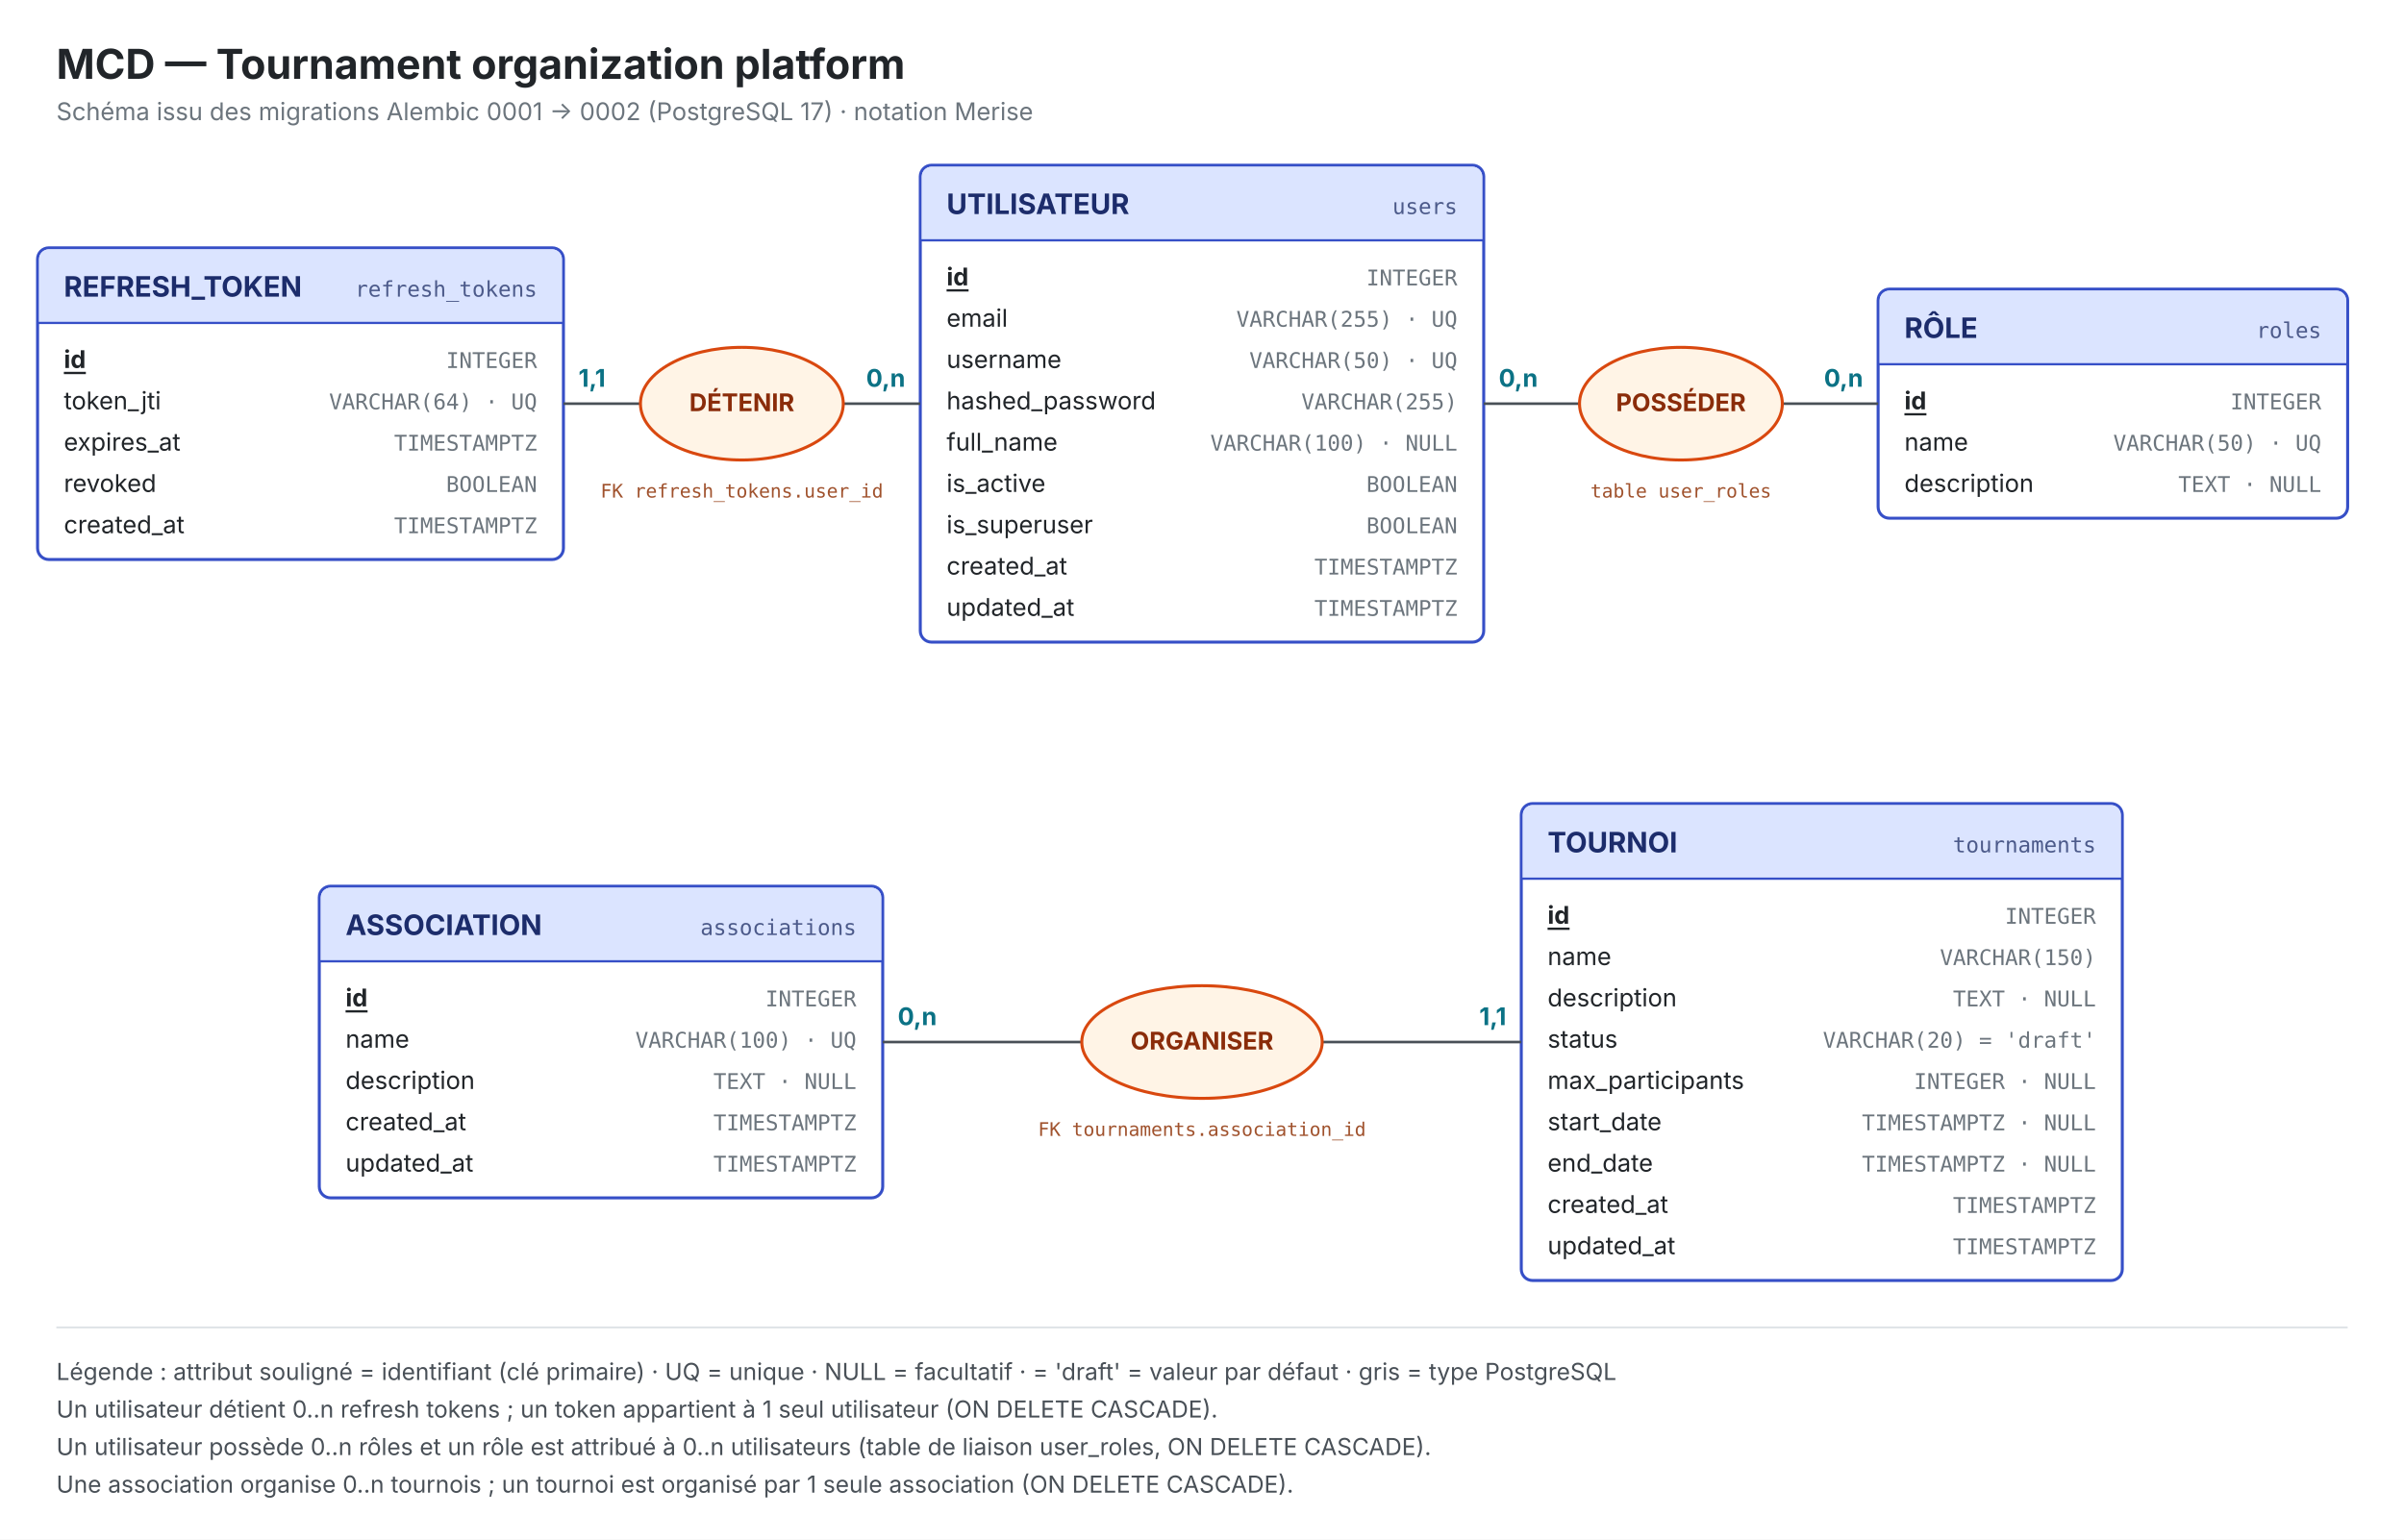
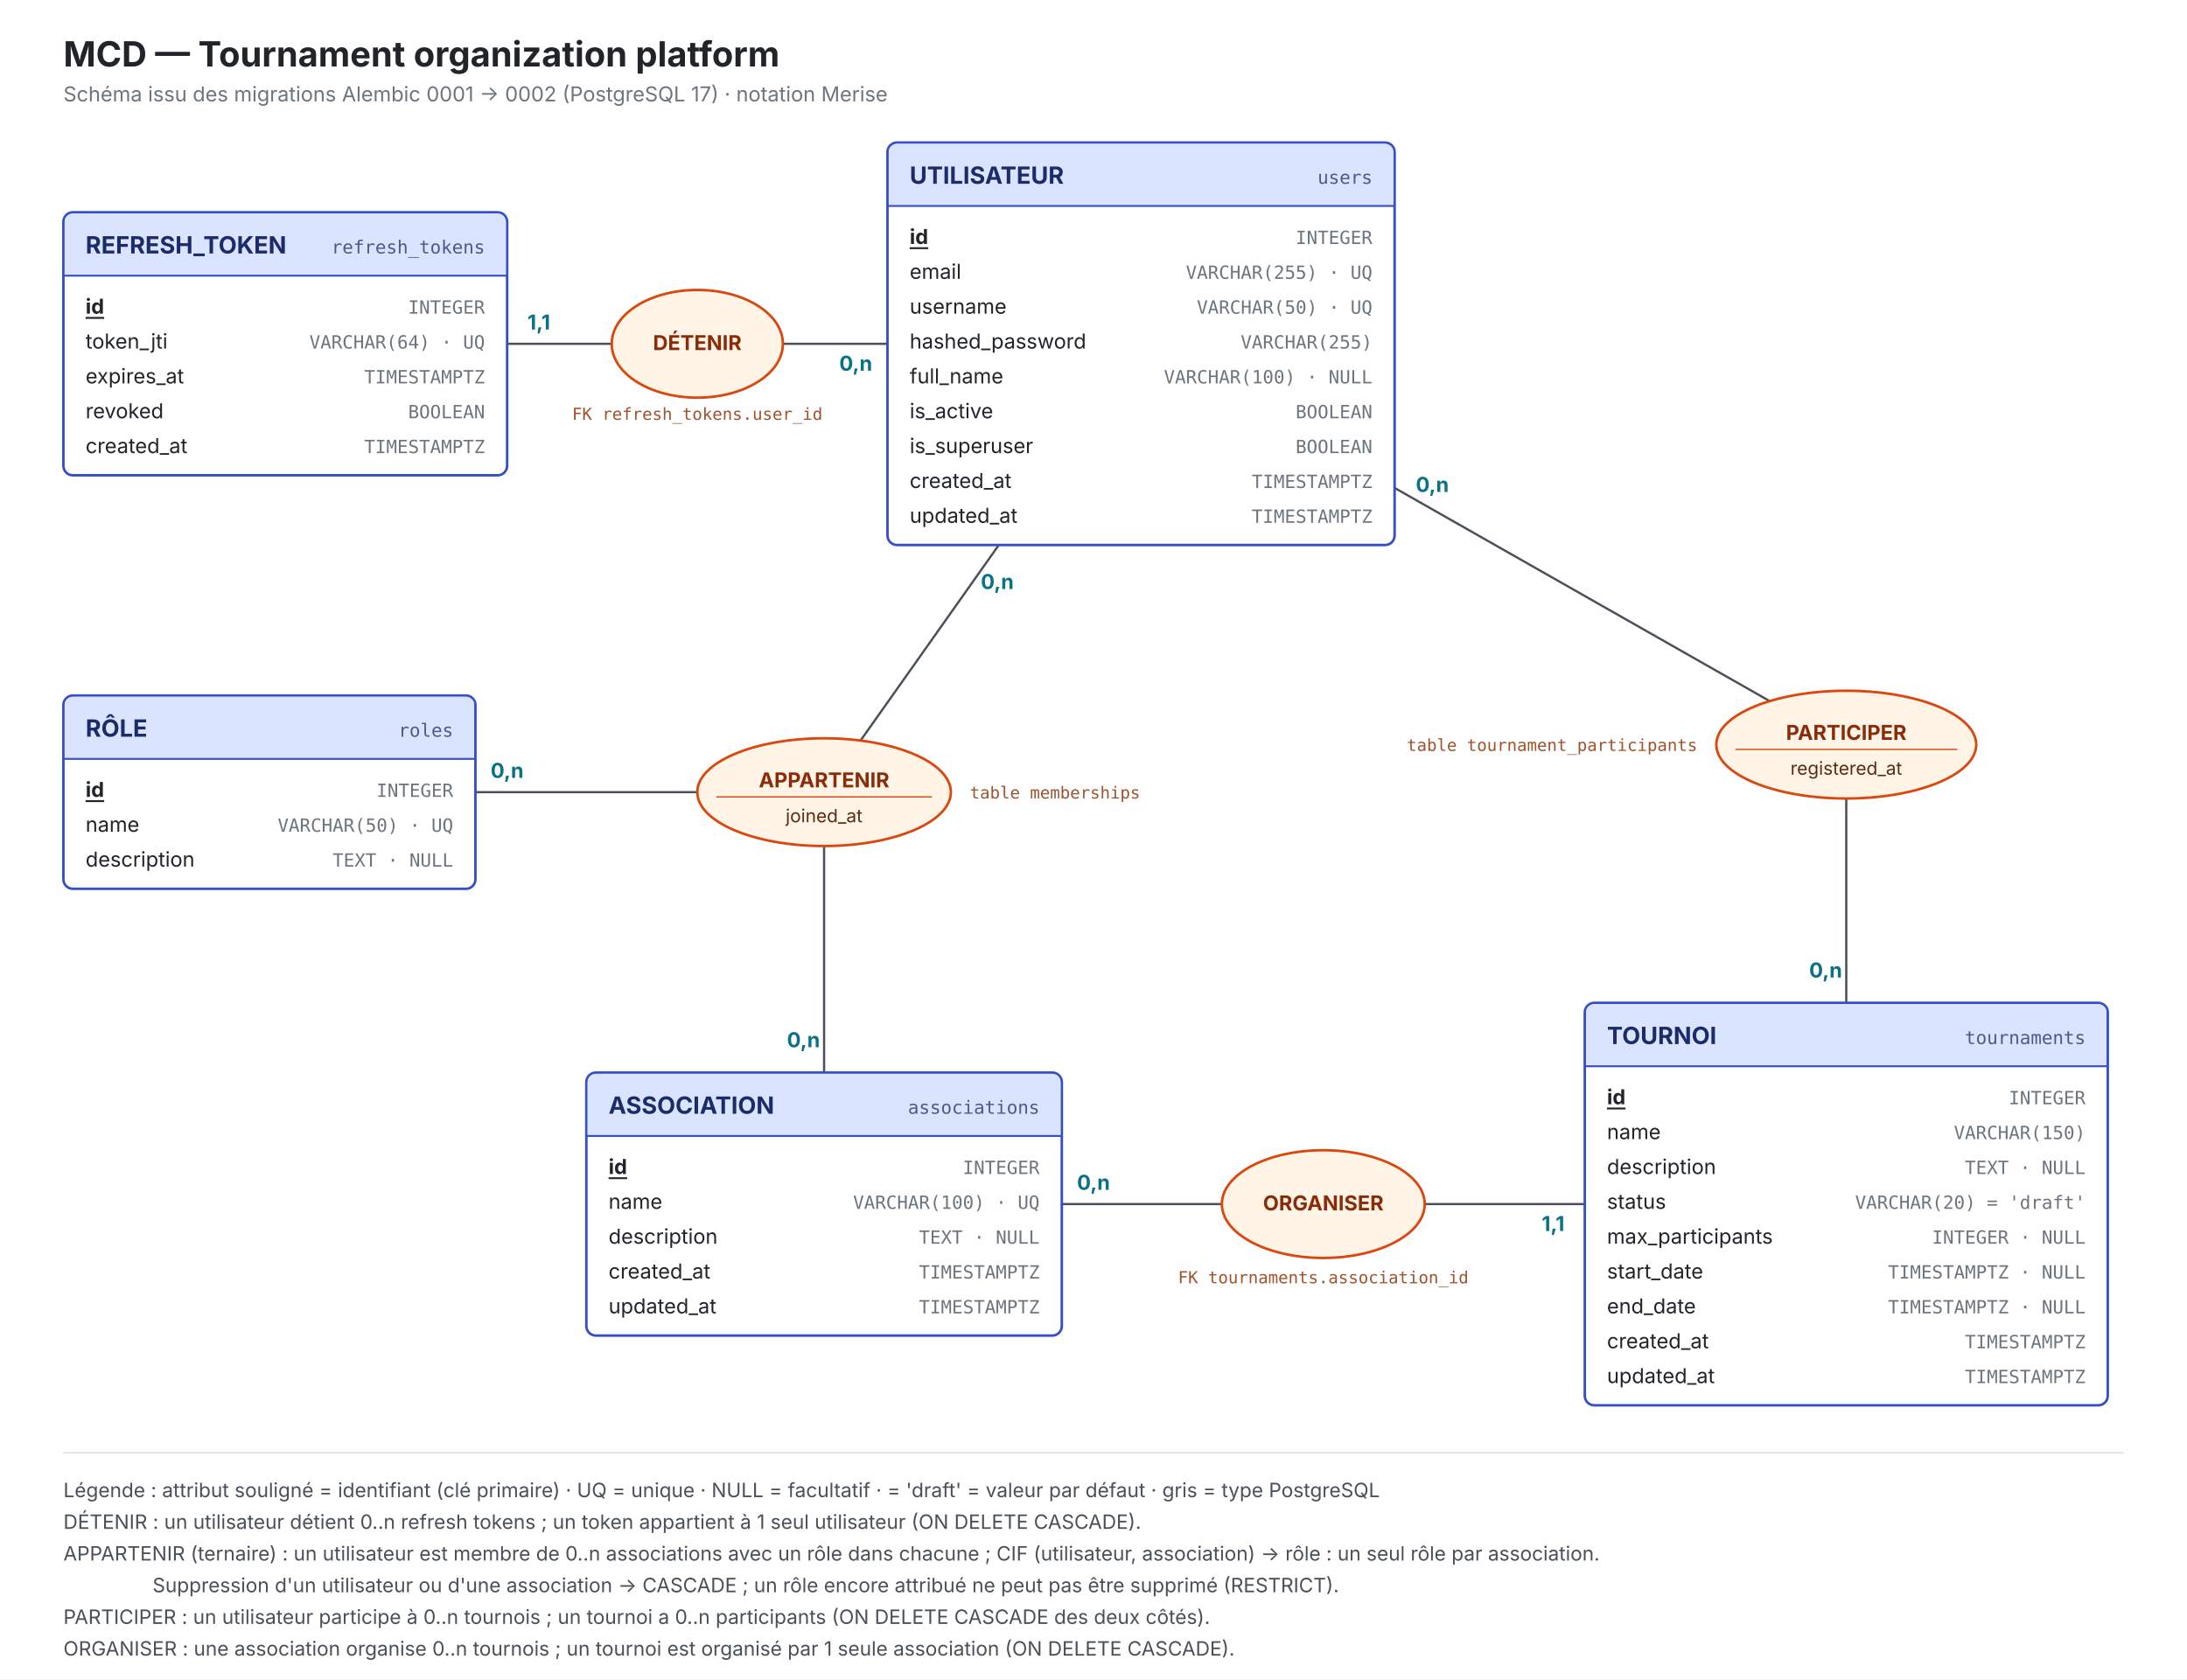
- <svg xmlns="http://www.w3.org/2000/svg" width="1280" height="820" viewBox="0 0 1280 820" font-family="Inter, Segoe UI, Helvetica, Arial, sans-serif">
+ <svg xmlns="http://www.w3.org/2000/svg" width="1380" height="1060" viewBox="0 0 1380 1060" font-family="Inter, Segoe UI, Helvetica, Arial, sans-serif">
  <style>
  .ent-box { fill: #ffffff; stroke: #364fc7; stroke-width: 1.6; }
  .ent-head { fill: #dbe4ff; }
  .ent-name { font-size: 15px; font-weight: 700; fill: #1c2c6b; }
  .ent-table { font-size: 11.5px; fill: #4c5a8a; font-family: ui-monospace, Menlo, Consolas, monospace; }
  .attr { font-size: 13px; fill: #212529; }
  .attr-id { font-size: 13px; fill: #212529; font-weight: 700; text-decoration: underline; }
  .type { font-size: 11.5px; fill: #6c757d; font-family: ui-monospace, Menlo, Consolas, monospace; }
  .rel { fill: #fff4e6; stroke: #d9480f; stroke-width: 1.6; }
  .rel-name { font-size: 13px; font-weight: 700; fill: #8a2c0a; }
-   .rel-hint { font-size: 10px; fill: #a0522d; font-family: ui-monospace, Menlo, Consolas, monospace; }
+   .rel-attr { font-size: 11.5px; fill: #5c2a10; }
+   .rel-hint { font-size: 10.5px; fill: #a0522d; font-family: ui-monospace, Menlo, Consolas, monospace; }
  .link { stroke: #495057; stroke-width: 1.4; }
  .card { font-size: 13px; font-weight: 700; fill: #0b7285; }
  .title { font-size: 22px; font-weight: 700; fill: #212529; }
  .subtitle { font-size: 13px; fill: #6c757d; }
  .legend { font-size: 12.5px; fill: #495057; }
</style>
-   <rect width="1280" height="820" fill="#ffffff" />
-   <text x="30" y="42" class="title">MCD — Tournament organization platform</text>
-   <text x="30" y="64" class="subtitle">Schéma issu des migrations Alembic 0001 → 0002 (PostgreSQL 17) · notation Merise</text>
+   <rect width="1380" height="1060" fill="#ffffff" />
+   <text x="40" y="42" class="title">MCD — Tournament organization platform</text>
+   <text x="40" y="64" class="subtitle">Schéma issu des migrations Alembic 0001 → 0002 (PostgreSQL 17) · notation Merise</text>
+   <line x1="180.0" y1="217.0" x2="440" y2="217" class="link" />
+   <line x1="720.0" y1="217.0" x2="440" y2="217" class="link" />
+   <line x1="720.0" y1="217.0" x2="520" y2="500" class="link" />
+   <line x1="170.0" y1="500.0" x2="520" y2="500" class="link" />
+   <line x1="520.0" y1="760.0" x2="520" y2="500" class="link" />
+   <line x1="720.0" y1="217.0" x2="1165" y2="470" class="link" />
+   <line x1="1165.0" y1="760.0" x2="1165" y2="470" class="link" />
+   <line x1="520.0" y1="760.0" x2="835" y2="760" class="link" />
+   <line x1="1165.0" y1="760.0" x2="835" y2="760" class="link" />
  <g id="refresh_tokens">
-     <rect x="20" y="132.0" width="280" height="166" rx="6" class="ent-box" />
-     <path d="M20.8 172.0 V138.0 a5.2 5.2 0 0 1 5.2 -5.2 H294 a5.2 5.2 0 0 1 5.2 5.2 V172.0 Z" class="ent-head" />
-     <line x1="20" y1="172.0" x2="300" y2="172.0" stroke="#364fc7" stroke-width="1.2" />
-     <text x="34" y="158.0" class="ent-name">REFRESH_TOKEN</text>
-     <text x="286" y="158.0" text-anchor="end" class="ent-table">refresh_tokens</text>
-     <text x="34" y="196.0" class="attr-id">id</text>
-     <text x="286" y="196.0" text-anchor="end" class="type">INTEGER</text>
-     <text x="34" y="218.0" class="attr">token_jti</text>
-     <text x="286" y="218.0" text-anchor="end" class="type">VARCHAR(64) · UQ</text>
-     <text x="34" y="240.0" class="attr">expires_at</text>
-     <text x="286" y="240.0" text-anchor="end" class="type">TIMESTAMPTZ</text>
-     <text x="34" y="262.0" class="attr">revoked</text>
-     <text x="286" y="262.0" text-anchor="end" class="type">BOOLEAN</text>
-     <text x="34" y="284.0" class="attr">created_at</text>
-     <text x="286" y="284.0" text-anchor="end" class="type">TIMESTAMPTZ</text>
+     <rect x="40" y="134.0" width="280" height="166" rx="6" class="ent-box" />
+     <path d="M40.8 174.0 V140.0 a5.2 5.2 0 0 1 5.2 -5.2 H314 a5.2 5.2 0 0 1 5.2 5.2 V174.0 Z" class="ent-head" />
+     <line x1="40" y1="174.0" x2="320" y2="174.0" stroke="#364fc7" stroke-width="1.2" />
+     <text x="54" y="160.0" class="ent-name">REFRESH_TOKEN</text>
+     <text x="306" y="160.0" text-anchor="end" class="ent-table">refresh_tokens</text>
+     <text x="54" y="198.0" class="attr-id">id</text>
+     <text x="306" y="198.0" text-anchor="end" class="type">INTEGER</text>
+     <text x="54" y="220.0" class="attr">token_jti</text>
+     <text x="306" y="220.0" text-anchor="end" class="type">VARCHAR(64) · UQ</text>
+     <text x="54" y="242.0" class="attr">expires_at</text>
+     <text x="306" y="242.0" text-anchor="end" class="type">TIMESTAMPTZ</text>
+     <text x="54" y="264.0" class="attr">revoked</text>
+     <text x="306" y="264.0" text-anchor="end" class="type">BOOLEAN</text>
+     <text x="54" y="286.0" class="attr">created_at</text>
+     <text x="306" y="286.0" text-anchor="end" class="type">TIMESTAMPTZ</text>
  </g>
  <g id="users">
-     <rect x="490" y="88.0" width="300" height="254" rx="6" class="ent-box" />
-     <path d="M490.8 128.0 V94.0 a5.2 5.2 0 0 1 5.2 -5.2 H784 a5.2 5.2 0 0 1 5.2 5.2 V128.0 Z" class="ent-head" />
-     <line x1="490" y1="128.0" x2="790" y2="128.0" stroke="#364fc7" stroke-width="1.2" />
-     <text x="504" y="114.0" class="ent-name">UTILISATEUR</text>
-     <text x="776" y="114.0" text-anchor="end" class="ent-table">users</text>
-     <text x="504" y="152.0" class="attr-id">id</text>
-     <text x="776" y="152.0" text-anchor="end" class="type">INTEGER</text>
-     <text x="504" y="174.0" class="attr">email</text>
-     <text x="776" y="174.0" text-anchor="end" class="type">VARCHAR(255) · UQ</text>
-     <text x="504" y="196.0" class="attr">username</text>
-     <text x="776" y="196.0" text-anchor="end" class="type">VARCHAR(50) · UQ</text>
-     <text x="504" y="218.0" class="attr">hashed_password</text>
-     <text x="776" y="218.0" text-anchor="end" class="type">VARCHAR(255)</text>
-     <text x="504" y="240.0" class="attr">full_name</text>
-     <text x="776" y="240.0" text-anchor="end" class="type">VARCHAR(100) · NULL</text>
-     <text x="504" y="262.0" class="attr">is_active</text>
-     <text x="776" y="262.0" text-anchor="end" class="type">BOOLEAN</text>
-     <text x="504" y="284.0" class="attr">is_superuser</text>
-     <text x="776" y="284.0" text-anchor="end" class="type">BOOLEAN</text>
-     <text x="504" y="306.0" class="attr">created_at</text>
-     <text x="776" y="306.0" text-anchor="end" class="type">TIMESTAMPTZ</text>
-     <text x="504" y="328.0" class="attr">updated_at</text>
-     <text x="776" y="328.0" text-anchor="end" class="type">TIMESTAMPTZ</text>
+     <rect x="560" y="90.0" width="320" height="254" rx="6" class="ent-box" />
+     <path d="M560.8 130.0 V96.0 a5.2 5.2 0 0 1 5.2 -5.2 H874 a5.2 5.2 0 0 1 5.2 5.2 V130.0 Z" class="ent-head" />
+     <line x1="560" y1="130.0" x2="880" y2="130.0" stroke="#364fc7" stroke-width="1.2" />
+     <text x="574" y="116.0" class="ent-name">UTILISATEUR</text>
+     <text x="866" y="116.0" text-anchor="end" class="ent-table">users</text>
+     <text x="574" y="154.0" class="attr-id">id</text>
+     <text x="866" y="154.0" text-anchor="end" class="type">INTEGER</text>
+     <text x="574" y="176.0" class="attr">email</text>
+     <text x="866" y="176.0" text-anchor="end" class="type">VARCHAR(255) · UQ</text>
+     <text x="574" y="198.0" class="attr">username</text>
+     <text x="866" y="198.0" text-anchor="end" class="type">VARCHAR(50) · UQ</text>
+     <text x="574" y="220.0" class="attr">hashed_password</text>
+     <text x="866" y="220.0" text-anchor="end" class="type">VARCHAR(255)</text>
+     <text x="574" y="242.0" class="attr">full_name</text>
+     <text x="866" y="242.0" text-anchor="end" class="type">VARCHAR(100) · NULL</text>
+     <text x="574" y="264.0" class="attr">is_active</text>
+     <text x="866" y="264.0" text-anchor="end" class="type">BOOLEAN</text>
+     <text x="574" y="286.0" class="attr">is_superuser</text>
+     <text x="866" y="286.0" text-anchor="end" class="type">BOOLEAN</text>
+     <text x="574" y="308.0" class="attr">created_at</text>
+     <text x="866" y="308.0" text-anchor="end" class="type">TIMESTAMPTZ</text>
+     <text x="574" y="330.0" class="attr">updated_at</text>
+     <text x="866" y="330.0" text-anchor="end" class="type">TIMESTAMPTZ</text>
  </g>
  <g id="roles">
-     <rect x="1000" y="154.0" width="250" height="122" rx="6" class="ent-box" />
-     <path d="M1000.8 194.0 V160.0 a5.2 5.2 0 0 1 5.2 -5.2 H1244 a5.2 5.2 0 0 1 5.2 5.2 V194.0 Z" class="ent-head" />
-     <line x1="1000" y1="194.0" x2="1250" y2="194.0" stroke="#364fc7" stroke-width="1.2" />
-     <text x="1014" y="180.0" class="ent-name">RÔLE</text>
-     <text x="1236" y="180.0" text-anchor="end" class="ent-table">roles</text>
-     <text x="1014" y="218.0" class="attr-id">id</text>
-     <text x="1236" y="218.0" text-anchor="end" class="type">INTEGER</text>
-     <text x="1014" y="240.0" class="attr">name</text>
-     <text x="1236" y="240.0" text-anchor="end" class="type">VARCHAR(50) · UQ</text>
-     <text x="1014" y="262.0" class="attr">description</text>
-     <text x="1236" y="262.0" text-anchor="end" class="type">TEXT · NULL</text>
+     <rect x="40" y="439.0" width="260" height="122" rx="6" class="ent-box" />
+     <path d="M40.8 479.0 V445.0 a5.2 5.2 0 0 1 5.2 -5.2 H294 a5.2 5.2 0 0 1 5.2 5.2 V479.0 Z" class="ent-head" />
+     <line x1="40" y1="479.0" x2="300" y2="479.0" stroke="#364fc7" stroke-width="1.2" />
+     <text x="54" y="465.0" class="ent-name">RÔLE</text>
+     <text x="286" y="465.0" text-anchor="end" class="ent-table">roles</text>
+     <text x="54" y="503.0" class="attr-id">id</text>
+     <text x="286" y="503.0" text-anchor="end" class="type">INTEGER</text>
+     <text x="54" y="525.0" class="attr">name</text>
+     <text x="286" y="525.0" text-anchor="end" class="type">VARCHAR(50) · UQ</text>
+     <text x="54" y="547.0" class="attr">description</text>
+     <text x="286" y="547.0" text-anchor="end" class="type">TEXT · NULL</text>
  </g>
  <g id="associations">
-     <rect x="170" y="472.0" width="300" height="166" rx="6" class="ent-box" />
-     <path d="M170.8 512.0 V478.0 a5.2 5.2 0 0 1 5.2 -5.2 H464 a5.2 5.2 0 0 1 5.2 5.2 V512.0 Z" class="ent-head" />
-     <line x1="170" y1="512.0" x2="470" y2="512.0" stroke="#364fc7" stroke-width="1.2" />
-     <text x="184" y="498.0" class="ent-name">ASSOCIATION</text>
-     <text x="456" y="498.0" text-anchor="end" class="ent-table">associations</text>
-     <text x="184" y="536.0" class="attr-id">id</text>
-     <text x="456" y="536.0" text-anchor="end" class="type">INTEGER</text>
-     <text x="184" y="558.0" class="attr">name</text>
-     <text x="456" y="558.0" text-anchor="end" class="type">VARCHAR(100) · UQ</text>
-     <text x="184" y="580.0" class="attr">description</text>
-     <text x="456" y="580.0" text-anchor="end" class="type">TEXT · NULL</text>
-     <text x="184" y="602.0" class="attr">created_at</text>
-     <text x="456" y="602.0" text-anchor="end" class="type">TIMESTAMPTZ</text>
-     <text x="184" y="624.0" class="attr">updated_at</text>
-     <text x="456" y="624.0" text-anchor="end" class="type">TIMESTAMPTZ</text>
+     <rect x="370" y="677.0" width="300" height="166" rx="6" class="ent-box" />
+     <path d="M370.8 717.0 V683.0 a5.2 5.2 0 0 1 5.2 -5.2 H664 a5.2 5.2 0 0 1 5.2 5.2 V717.0 Z" class="ent-head" />
+     <line x1="370" y1="717.0" x2="670" y2="717.0" stroke="#364fc7" stroke-width="1.2" />
+     <text x="384" y="703.0" class="ent-name">ASSOCIATION</text>
+     <text x="656" y="703.0" text-anchor="end" class="ent-table">associations</text>
+     <text x="384" y="741.0" class="attr-id">id</text>
+     <text x="656" y="741.0" text-anchor="end" class="type">INTEGER</text>
+     <text x="384" y="763.0" class="attr">name</text>
+     <text x="656" y="763.0" text-anchor="end" class="type">VARCHAR(100) · UQ</text>
+     <text x="384" y="785.0" class="attr">description</text>
+     <text x="656" y="785.0" text-anchor="end" class="type">TEXT · NULL</text>
+     <text x="384" y="807.0" class="attr">created_at</text>
+     <text x="656" y="807.0" text-anchor="end" class="type">TIMESTAMPTZ</text>
+     <text x="384" y="829.0" class="attr">updated_at</text>
+     <text x="656" y="829.0" text-anchor="end" class="type">TIMESTAMPTZ</text>
  </g>
  <g id="tournaments">
-     <rect x="810" y="428.0" width="320" height="254" rx="6" class="ent-box" />
-     <path d="M810.8 468.0 V434.0 a5.2 5.2 0 0 1 5.2 -5.2 H1124 a5.2 5.2 0 0 1 5.2 5.2 V468.0 Z" class="ent-head" />
-     <line x1="810" y1="468.0" x2="1130" y2="468.0" stroke="#364fc7" stroke-width="1.2" />
-     <text x="824" y="454.0" class="ent-name">TOURNOI</text>
-     <text x="1116" y="454.0" text-anchor="end" class="ent-table">tournaments</text>
-     <text x="824" y="492.0" class="attr-id">id</text>
-     <text x="1116" y="492.0" text-anchor="end" class="type">INTEGER</text>
-     <text x="824" y="514.0" class="attr">name</text>
-     <text x="1116" y="514.0" text-anchor="end" class="type">VARCHAR(150)</text>
-     <text x="824" y="536.0" class="attr">description</text>
-     <text x="1116" y="536.0" text-anchor="end" class="type">TEXT · NULL</text>
-     <text x="824" y="558.0" class="attr">status</text>
-     <text x="1116" y="558.0" text-anchor="end" class="type">VARCHAR(20) = 'draft'</text>
-     <text x="824" y="580.0" class="attr">max_participants</text>
-     <text x="1116" y="580.0" text-anchor="end" class="type">INTEGER · NULL</text>
-     <text x="824" y="602.0" class="attr">start_date</text>
-     <text x="1116" y="602.0" text-anchor="end" class="type">TIMESTAMPTZ · NULL</text>
-     <text x="824" y="624.0" class="attr">end_date</text>
-     <text x="1116" y="624.0" text-anchor="end" class="type">TIMESTAMPTZ · NULL</text>
-     <text x="824" y="646.0" class="attr">created_at</text>
-     <text x="1116" y="646.0" text-anchor="end" class="type">TIMESTAMPTZ</text>
-     <text x="824" y="668.0" class="attr">updated_at</text>
-     <text x="1116" y="668.0" text-anchor="end" class="type">TIMESTAMPTZ</text>
+     <rect x="1000" y="633.0" width="330" height="254" rx="6" class="ent-box" />
+     <path d="M1000.8 673.0 V639.0 a5.2 5.2 0 0 1 5.2 -5.2 H1324 a5.2 5.2 0 0 1 5.2 5.2 V673.0 Z" class="ent-head" />
+     <line x1="1000" y1="673.0" x2="1330" y2="673.0" stroke="#364fc7" stroke-width="1.2" />
+     <text x="1014" y="659.0" class="ent-name">TOURNOI</text>
+     <text x="1316" y="659.0" text-anchor="end" class="ent-table">tournaments</text>
+     <text x="1014" y="697.0" class="attr-id">id</text>
+     <text x="1316" y="697.0" text-anchor="end" class="type">INTEGER</text>
+     <text x="1014" y="719.0" class="attr">name</text>
+     <text x="1316" y="719.0" text-anchor="end" class="type">VARCHAR(150)</text>
+     <text x="1014" y="741.0" class="attr">description</text>
+     <text x="1316" y="741.0" text-anchor="end" class="type">TEXT · NULL</text>
+     <text x="1014" y="763.0" class="attr">status</text>
+     <text x="1316" y="763.0" text-anchor="end" class="type">VARCHAR(20) = 'draft'</text>
+     <text x="1014" y="785.0" class="attr">max_participants</text>
+     <text x="1316" y="785.0" text-anchor="end" class="type">INTEGER · NULL</text>
+     <text x="1014" y="807.0" class="attr">start_date</text>
+     <text x="1316" y="807.0" text-anchor="end" class="type">TIMESTAMPTZ · NULL</text>
+     <text x="1014" y="829.0" class="attr">end_date</text>
+     <text x="1316" y="829.0" text-anchor="end" class="type">TIMESTAMPTZ · NULL</text>
+     <text x="1014" y="851.0" class="attr">created_at</text>
+     <text x="1316" y="851.0" text-anchor="end" class="type">TIMESTAMPTZ</text>
+     <text x="1014" y="873.0" class="attr">updated_at</text>
+     <text x="1316" y="873.0" text-anchor="end" class="type">TIMESTAMPTZ</text>
  </g>
-   <line x1="300" y1="215" x2="341" y2="215" class="link" />
-   <line x1="449" y1="215" x2="490" y2="215" class="link" />
-   <ellipse cx="395" cy="215" rx="54" ry="30" class="rel" />
-   <text x="395" y="219" text-anchor="middle" class="rel-name">DÉTENIR</text>
-   <text x="395" y="265" text-anchor="middle" class="rel-hint">FK refresh_tokens.user_id</text>
-   <text x="308" y="206" class="card">1,1</text>
-   <text x="482" y="206" text-anchor="end" class="card">0,n</text>
-   <line x1="790" y1="215" x2="841" y2="215" class="link" />
-   <line x1="949" y1="215" x2="1000" y2="215" class="link" />
-   <ellipse cx="895" cy="215" rx="54" ry="30" class="rel" />
-   <text x="895" y="219" text-anchor="middle" class="rel-name">POSSÉDER</text>
-   <text x="895" y="265" text-anchor="middle" class="rel-hint">table user_roles</text>
-   <text x="798" y="206" class="card">0,n</text>
-   <text x="992" y="206" text-anchor="end" class="card">0,n</text>
-   <line x1="470" y1="555" x2="576" y2="555" class="link" />
-   <line x1="704" y1="555" x2="810" y2="555" class="link" />
-   <ellipse cx="640" cy="555" rx="64" ry="30" class="rel" />
-   <text x="640" y="559" text-anchor="middle" class="rel-name">ORGANISER</text>
-   <text x="640" y="605" text-anchor="middle" class="rel-hint">FK tournaments.association_id</text>
-   <text x="478" y="546" class="card">0,n</text>
-   <text x="802" y="546" text-anchor="end" class="card">1,1</text>
-   <line x1="30" y1="707" x2="1250" y2="707" stroke="#dee2e6" />
-   <text x="30" y="735" class="legend">Légende : attribut souligné = identifiant (clé primaire) · UQ = unique · NULL = facultatif · = 'draft' = valeur par défaut · gris = type PostgreSQL</text>
-   <text x="30" y="755" class="legend">Un utilisateur détient 0..n refresh tokens ; un token appartient à 1 seul utilisateur (ON DELETE CASCADE).</text>
-   <text x="30" y="775" class="legend">Un utilisateur possède 0..n rôles et un rôle est attribué à 0..n utilisateurs (table de liaison user_roles, ON DELETE CASCADE).</text>
-   <text x="30" y="795" class="legend">Une association organise 0..n tournois ; un tournoi est organisé par 1 seule association (ON DELETE CASCADE).</text>
+   <ellipse cx="440" cy="217" rx="54" ry="34" class="rel" />
+   <text x="440" y="221" text-anchor="middle" class="rel-name">DÉTENIR</text>
+   <text x="440" y="265" text-anchor="middle" class="rel-hint">FK refresh_tokens.user_id</text>
+   <ellipse cx="520" cy="500" rx="80" ry="34" class="rel" />
+   <text x="520" y="497" text-anchor="middle" class="rel-name">APPARTENIR</text>
+   <line x1="452" y1="503" x2="588" y2="503" stroke="#d9480f" stroke-width="0.8" />
+   <text x="520" y="519" text-anchor="middle" class="rel-attr">joined_at</text>
+   <text x="612" y="504" text-anchor="start" class="rel-hint">table memberships</text>
+   <ellipse cx="1165" cy="470" rx="82" ry="34" class="rel" />
+   <text x="1165" y="467" text-anchor="middle" class="rel-name">PARTICIPER</text>
+   <line x1="1095" y1="473" x2="1235" y2="473" stroke="#d9480f" stroke-width="0.8" />
+   <text x="1165" y="489" text-anchor="middle" class="rel-attr">registered_at</text>
+   <text x="1071" y="474" text-anchor="end" class="rel-hint">table tournament_participants</text>
+   <ellipse cx="835" cy="760" rx="64" ry="34" class="rel" />
+   <text x="835" y="764" text-anchor="middle" class="rel-name">ORGANISER</text>
+   <text x="835" y="810" text-anchor="middle" class="rel-hint">FK tournaments.association_id</text>
+   <text x="340.0" y="208.0" text-anchor="middle" class="card">1,1</text>
+   <text x="540.0" y="234.0" text-anchor="middle" class="card">0,n</text>
+   <text x="629.3" y="371.8" text-anchor="middle" class="card">0,n</text>
+   <text x="320.0" y="491.0" text-anchor="middle" class="card">0,n</text>
+   <text x="507.0" y="661.0" text-anchor="middle" class="card">0,n</text>
+   <text x="903.8" y="310.5" text-anchor="middle" class="card">0,n</text>
+   <text x="1152.0" y="617.0" text-anchor="middle" class="card">0,n</text>
+   <text x="690.0" y="751.0" text-anchor="middle" class="card">0,n</text>
+   <text x="980.0" y="777.0" text-anchor="middle" class="card">1,1</text>
+   <line x1="40" y1="917" x2="1340" y2="917" stroke="#dee2e6" />
+   <text x="40" y="945" class="legend" xml:space="preserve">Légende : attribut souligné = identifiant (clé primaire) · UQ = unique · NULL = facultatif · = 'draft' = valeur par défaut · gris = type PostgreSQL</text>
+   <text x="40" y="965" class="legend" xml:space="preserve">DÉTENIR : un utilisateur détient 0..n refresh tokens ; un token appartient à 1 seul utilisateur (ON DELETE CASCADE).</text>
+   <text x="40" y="985" class="legend" xml:space="preserve">APPARTENIR (ternaire) : un utilisateur est membre de 0..n associations avec un rôle dans chacune ; CIF (utilisateur, association) → rôle : un seul rôle par association.</text>
+   <text x="40" y="1005" class="legend" xml:space="preserve">                Suppression d'un utilisateur ou d'une association → CASCADE ; un rôle encore attribué ne peut pas être supprimé (RESTRICT).</text>
+   <text x="40" y="1025" class="legend" xml:space="preserve">PARTICIPER : un utilisateur participe à 0..n tournois ; un tournoi a 0..n participants (ON DELETE CASCADE des deux côtés).</text>
+   <text x="40" y="1045" class="legend" xml:space="preserve">ORGANISER : une association organise 0..n tournois ; un tournoi est organisé par 1 seule association (ON DELETE CASCADE).</text>
</svg>
